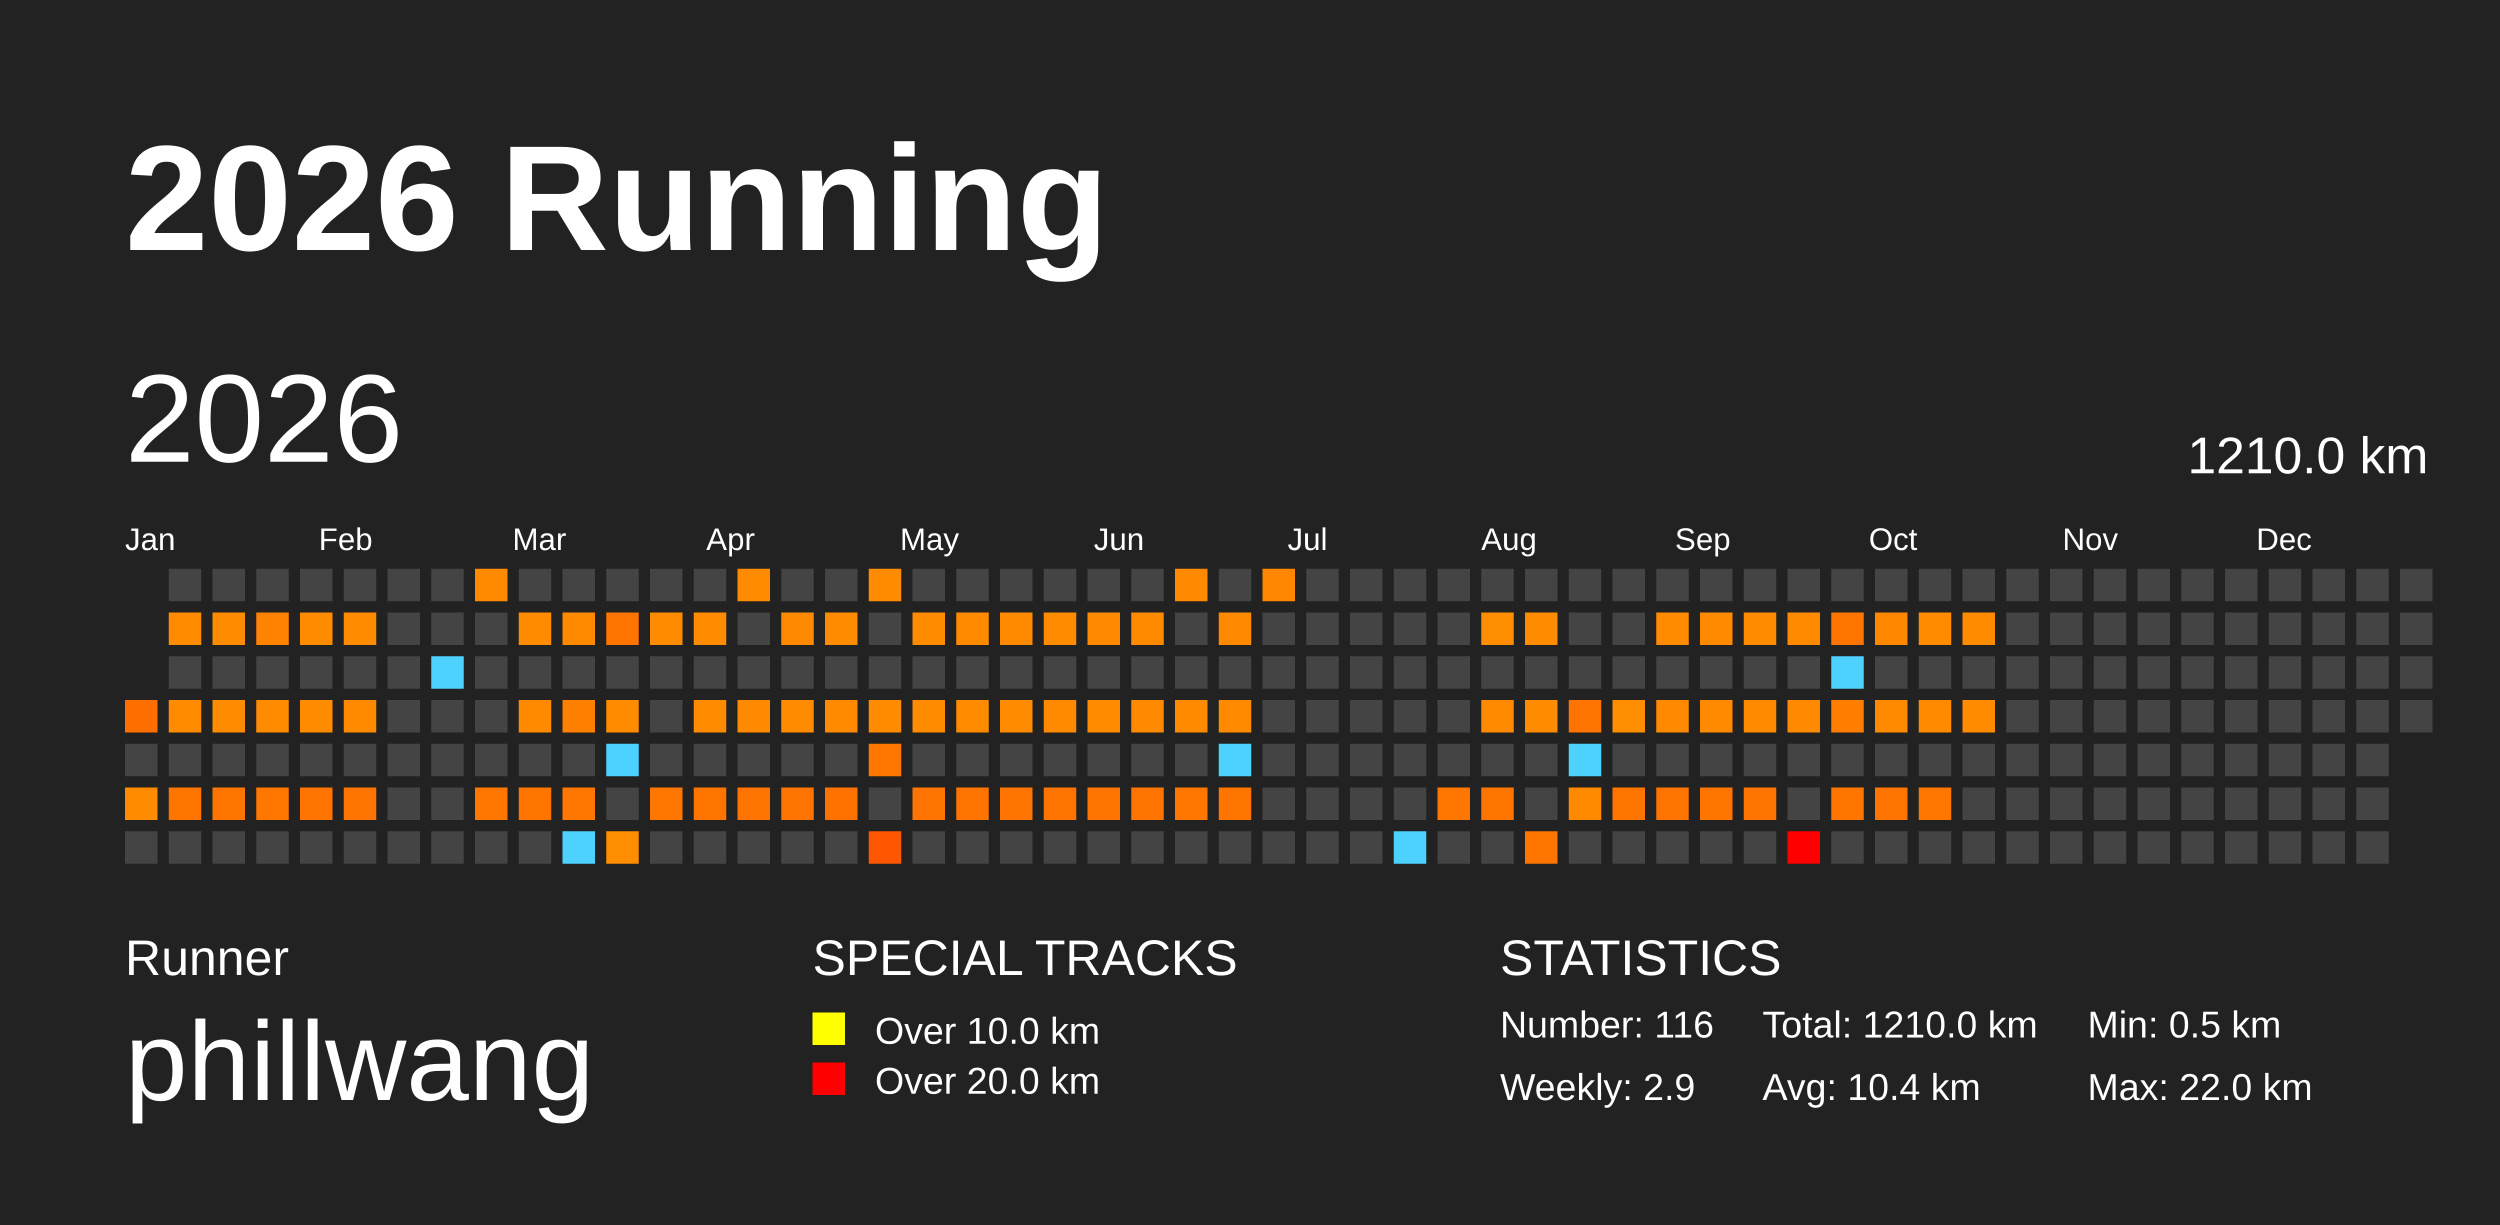
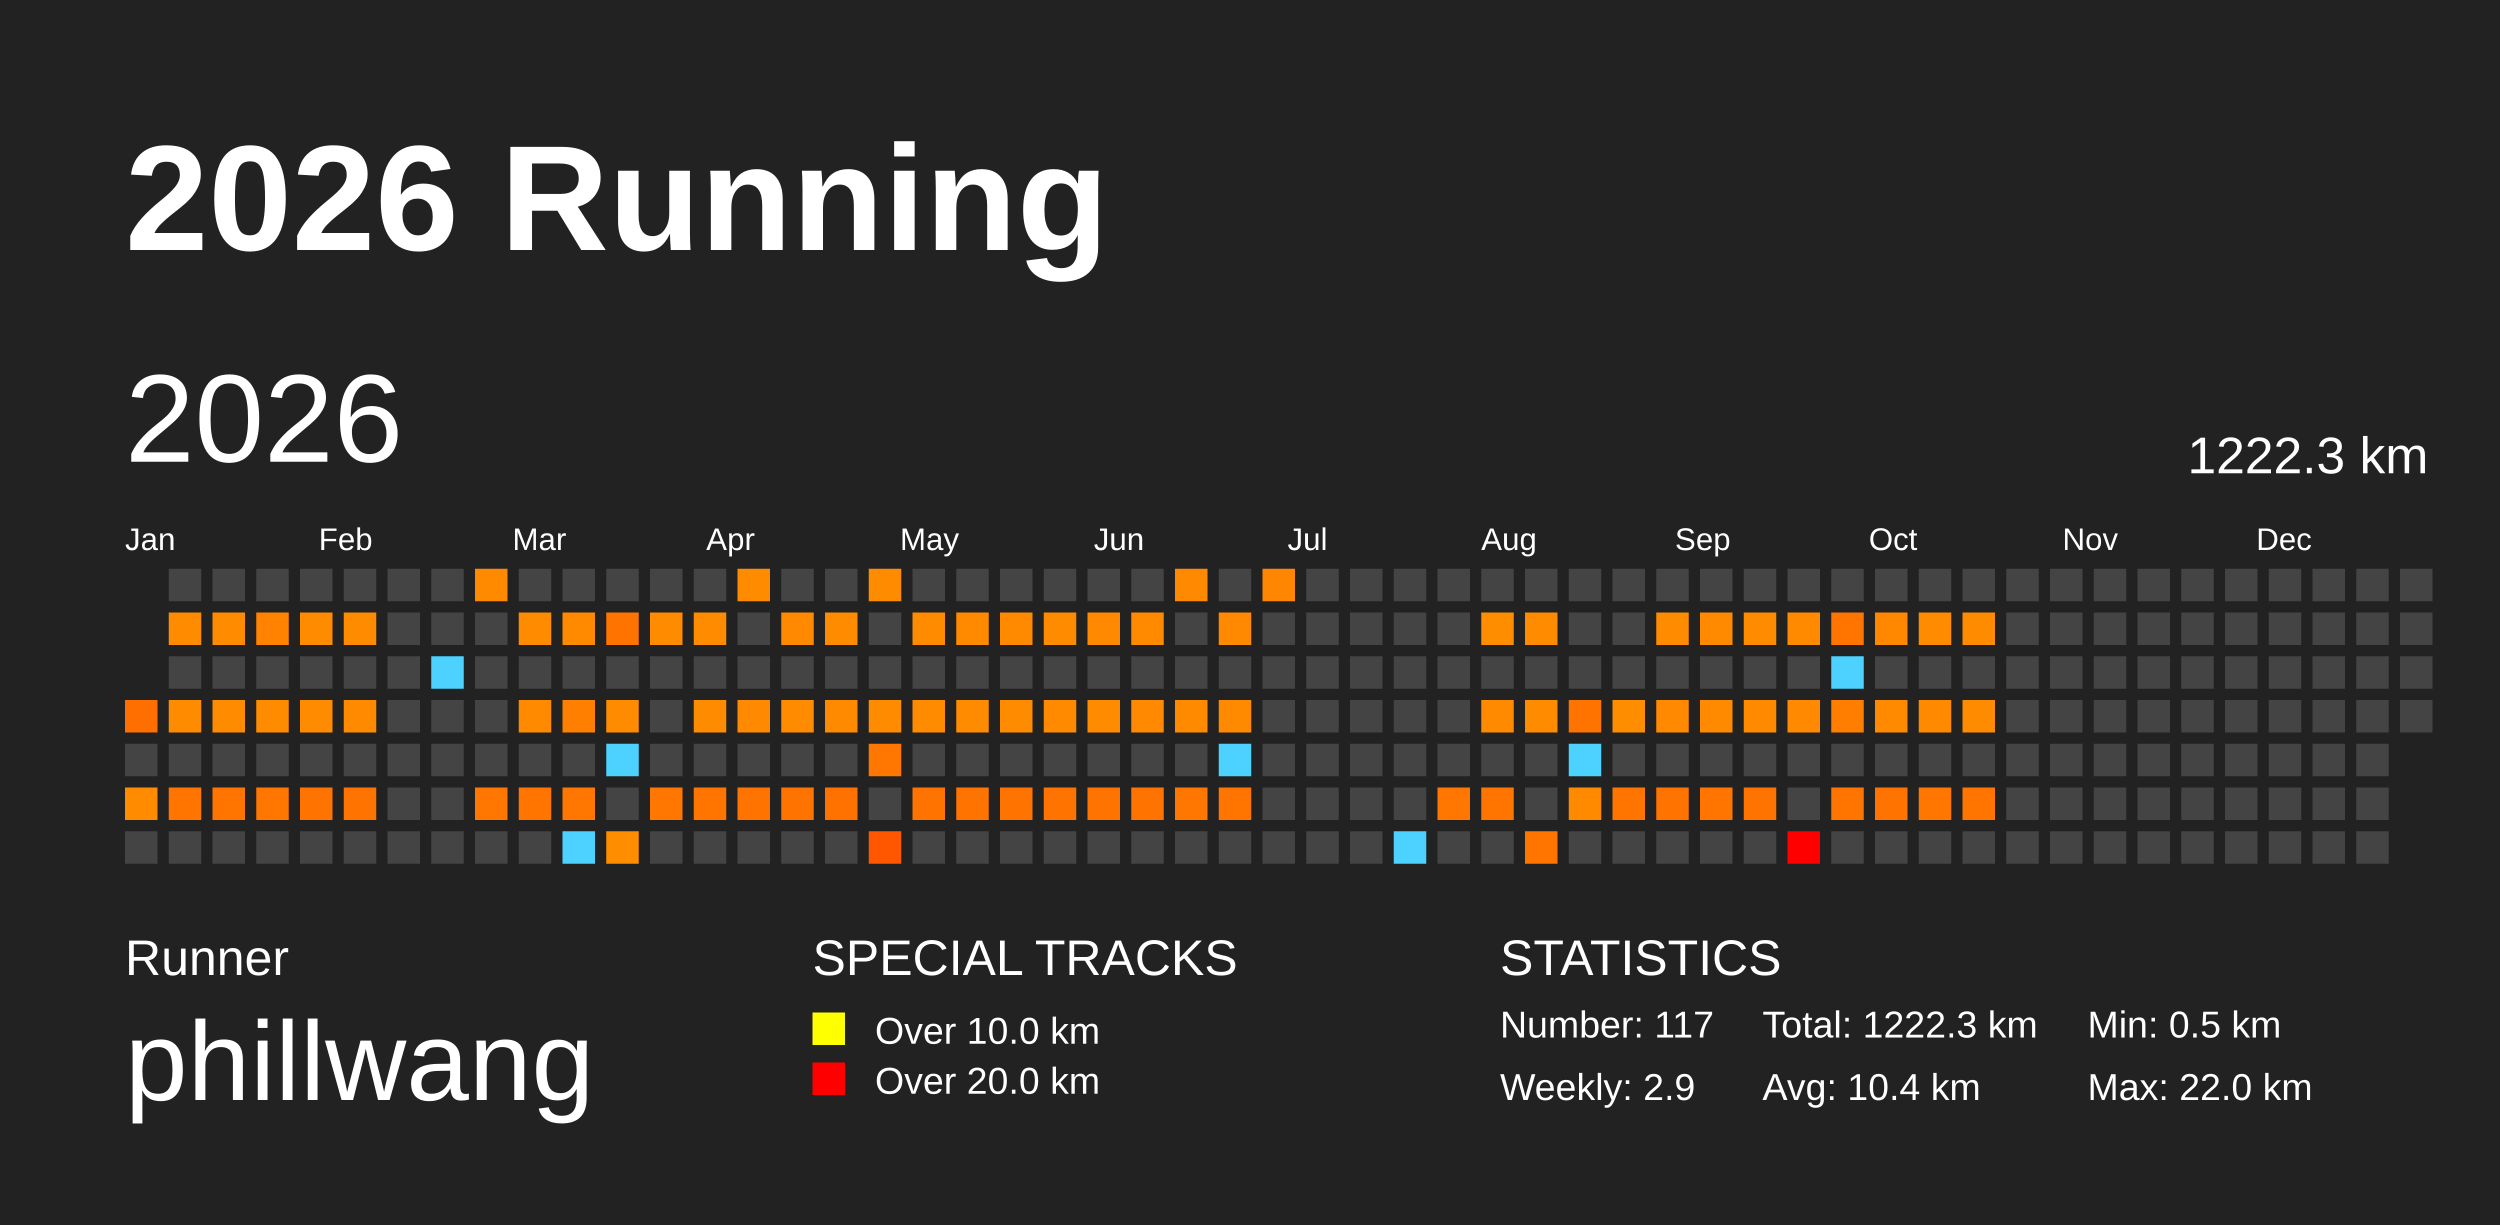
<svg xmlns="http://www.w3.org/2000/svg" baseProfile="full" height="98mm" version="1.1" viewBox="0,0,200,98" width="200mm">
  <defs>
    <pattern height="2" id="indoor-stripe" patternUnits="userSpaceOnUse" width="2">
      <line stroke="white" stroke-opacity="0.45" stroke-width="0.5" x1="0" x2="2" y1="2" y2="0" />
    </pattern>
  </defs>
  <rect fill="#222222" height="98" width="200" x="0" y="0" />
  <text fill="#FFFFFF" style="font-size:12px; font-family:Arial; font-weight:bold;" x="10" y="20">2026 Running</text>
  <text fill="#FFFFFF" style="font-size:4px; font-family:Arial" x="10" y="78">Runner</text>
  <text fill="#FFFFFF" style="font-size:9px; font-family:Arial" x="10" y="88">phillwang</text>
  <text fill="#FFFFFF" style="font-size:4px; font-family:Arial" x="65" y="78">SPECIAL TRACKS</text>
  <rect fill="yellow" height="2.6" width="2.6" x="65" y="81" />
  <text fill="#FFFFFF" style="font-size:3px; font-family:Arial" x="70" y="83.5">Over 10.0 km</text>
  <rect fill="red" height="2.6" width="2.6" x="65" y="85" />
  <text fill="#FFFFFF" style="font-size:3px; font-family:Arial" x="70" y="87.5">Over 20.0 km</text>
  <text fill="#FFFFFF" style="font-size:4px; font-family:Arial" x="120" y="78">STATISTICS</text>
-   <text fill="#FFFFFF" style="font-size:3px; font-family:Arial" x="120" y="83">Number: 116</text>
+   <text fill="#FFFFFF" style="font-size:3px; font-family:Arial" x="120" y="83">Number: 117</text>
  <text fill="#FFFFFF" style="font-size:3px; font-family:Arial" x="120" y="88">Weekly: 2.9</text>
-   <text fill="#FFFFFF" style="font-size:3px; font-family:Arial" x="141" y="83">Total: 1210.0 km</text>
+   <text fill="#FFFFFF" style="font-size:3px; font-family:Arial" x="141" y="83">Total: 1222.3 km</text>
  <text fill="#FFFFFF" style="font-size:3px; font-family:Arial" x="141" y="88">Avg: 10.4 km</text>
  <text fill="#FFFFFF" style="font-size:3px; font-family:Arial" x="167" y="83">Min: 0.5 km</text>
  <text fill="#FFFFFF" style="font-size:3px; font-family:Arial" x="167" y="88">Max: 22.0 km</text>
  <text dominant-baseline="hanging" fill="#FFFFFF" style="font-size:10.0px; font-family:Arial;" x="10" y="30">2026</text>
-   <text dominant-baseline="hanging" fill="#FFFFFF" style="font-size:4.125px; font-family:Arial;" x="175" y="35">1210.0 km</text>
+   <text dominant-baseline="hanging" fill="#FFFFFF" style="font-size:4.125px; font-family:Arial;" x="175" y="35">1222.3 km</text>
  <text fill="#FFFFFF" style="font-size:2.5px; font-family:Arial" x="10.0" y="44">Jan</text>
  <text fill="#FFFFFF" style="font-size:2.5px; font-family:Arial" x="25.5" y="44">Feb</text>
  <text fill="#FFFFFF" style="font-size:2.5px; font-family:Arial" x="41.0" y="44">Mar</text>
  <text fill="#FFFFFF" style="font-size:2.5px; font-family:Arial" x="56.5" y="44">Apr</text>
  <text fill="#FFFFFF" style="font-size:2.5px; font-family:Arial" x="72.0" y="44">May</text>
  <text fill="#FFFFFF" style="font-size:2.5px; font-family:Arial" x="87.5" y="44">Jun</text>
  <text fill="#FFFFFF" style="font-size:2.5px; font-family:Arial" x="103.0" y="44">Jul</text>
  <text fill="#FFFFFF" style="font-size:2.5px; font-family:Arial" x="118.5" y="44">Aug</text>
  <text fill="#FFFFFF" style="font-size:2.5px; font-family:Arial" x="134.0" y="44">Sep</text>
  <text fill="#FFFFFF" style="font-size:2.5px; font-family:Arial" x="149.5" y="44">Oct</text>
  <text fill="#FFFFFF" style="font-size:2.5px; font-family:Arial" x="165.0" y="44">Nov</text>
  <text fill="#FFFFFF" style="font-size:2.5px; font-family:Arial" x="180.5" y="44">Dec</text>
  <rect fill="#ff6f00" height="2.6" width="2.6" x="10.0" y="56.0" />
  <rect fill="#444444" height="2.6" width="2.6" x="10.0" y="59.5" />
  <rect fill="#ff8b00" height="2.6" width="2.6" x="10.0" y="63.0" />
  <rect fill="#444444" height="2.6" width="2.6" x="10.0" y="66.5" />
  <rect fill="#444444" height="2.6" width="2.6" x="13.5" y="45.5" />
  <rect fill="#ff8b00" height="2.6" width="2.6" x="13.5" y="49.0" />
  <rect fill="#444444" height="2.6" width="2.6" x="13.5" y="52.5" />
  <rect fill="#ff8b00" height="2.6" width="2.6" x="13.5" y="56.0" />
  <rect fill="#444444" height="2.6" width="2.6" x="13.5" y="59.5" />
  <rect fill="#ff7500" height="2.6" width="2.6" x="13.5" y="63.0" />
  <rect fill="#444444" height="2.6" width="2.6" x="13.5" y="66.5" />
  <rect fill="#444444" height="2.6" width="2.6" x="17.0" y="45.5" />
  <rect fill="#ff8b00" height="2.6" width="2.6" x="17.0" y="49.0" />
  <rect fill="#444444" height="2.6" width="2.6" x="17.0" y="52.5" />
  <rect fill="#ff8c00" height="2.6" width="2.6" x="17.0" y="56.0" />
  <rect fill="#444444" height="2.6" width="2.6" x="17.0" y="59.5" />
  <rect fill="#ff7500" height="2.6" width="2.6" x="17.0" y="63.0" />
  <rect fill="#444444" height="2.6" width="2.6" x="17.0" y="66.5" />
  <rect fill="#444444" height="2.6" width="2.6" x="20.5" y="45.5" />
  <rect fill="#ff8300" height="2.6" width="2.6" x="20.5" y="49.0" />
  <rect fill="#444444" height="2.6" width="2.6" x="20.5" y="52.5" />
  <rect fill="#ff8b00" height="2.6" width="2.6" x="20.5" y="56.0" />
  <rect fill="#444444" height="2.6" width="2.6" x="20.5" y="59.5" />
  <rect fill="#ff7600" height="2.6" width="2.6" x="20.5" y="63.0" />
  <rect fill="#444444" height="2.6" width="2.6" x="20.5" y="66.5" />
  <rect fill="#444444" height="2.6" width="2.6" x="24.0" y="45.5" />
  <rect fill="#ff8c00" height="2.6" width="2.6" x="24.0" y="49.0" />
  <rect fill="#444444" height="2.6" width="2.6" x="24.0" y="52.5" />
  <rect fill="#ff8b00" height="2.6" width="2.6" x="24.0" y="56.0" />
  <rect fill="#444444" height="2.6" width="2.6" x="24.0" y="59.5" />
  <rect fill="#ff7400" height="2.6" width="2.6" x="24.0" y="63.0" />
  <rect fill="#444444" height="2.6" width="2.6" x="24.0" y="66.5" />
  <rect fill="#444444" height="2.6" width="2.6" x="27.5" y="45.5" />
  <rect fill="#ff8b00" height="2.6" width="2.6" x="27.5" y="49.0" />
  <rect fill="#444444" height="2.6" width="2.6" x="27.5" y="52.5" />
  <rect fill="#ff8a00" height="2.6" width="2.6" x="27.5" y="56.0" />
  <rect fill="#444444" height="2.6" width="2.6" x="27.5" y="59.5" />
  <rect fill="#ff7400" height="2.6" width="2.6" x="27.5" y="63.0" />
  <rect fill="#444444" height="2.6" width="2.6" x="27.5" y="66.5" />
  <rect fill="#444444" height="2.6" width="2.6" x="31.0" y="45.5" />
  <rect fill="#444444" height="2.6" width="2.6" x="31.0" y="49.0" />
  <rect fill="#444444" height="2.6" width="2.6" x="31.0" y="52.5" />
  <rect fill="#444444" height="2.6" width="2.6" x="31.0" y="56.0" />
  <rect fill="#444444" height="2.6" width="2.6" x="31.0" y="59.5" />
  <rect fill="#444444" height="2.6" width="2.6" x="31.0" y="63.0" />
  <rect fill="#444444" height="2.6" width="2.6" x="31.0" y="66.5" />
  <rect fill="#444444" height="2.6" width="2.6" x="34.5" y="45.5" />
  <rect fill="#444444" height="2.6" width="2.6" x="34.5" y="49.0" />
  <rect fill="#4dd2ff" height="2.6" width="2.6" x="34.5" y="52.5" />
  <rect fill="#444444" height="2.6" width="2.6" x="34.5" y="56.0" />
  <rect fill="#444444" height="2.6" width="2.6" x="34.5" y="59.5" />
  <rect fill="#444444" height="2.6" width="2.6" x="34.5" y="63.0" />
  <rect fill="#444444" height="2.6" width="2.6" x="34.5" y="66.5" />
  <rect fill="#ff8a00" height="2.6" width="2.6" x="38.0" y="45.5" />
  <rect fill="#444444" height="2.6" width="2.6" x="38.0" y="49.0" />
  <rect fill="#444444" height="2.6" width="2.6" x="38.0" y="52.5" />
  <rect fill="#444444" height="2.6" width="2.6" x="38.0" y="56.0" />
  <rect fill="#444444" height="2.6" width="2.6" x="38.0" y="59.5" />
  <rect fill="#ff7600" height="2.6" width="2.6" x="38.0" y="63.0" />
  <rect fill="#444444" height="2.6" width="2.6" x="38.0" y="66.5" />
  <rect fill="#444444" height="2.6" width="2.6" x="41.5" y="45.5" />
  <rect fill="#ff8b00" height="2.6" width="2.6" x="41.5" y="49.0" />
  <rect fill="#444444" height="2.6" width="2.6" x="41.5" y="52.5" />
  <rect fill="#ff8a00" height="2.6" width="2.6" x="41.5" y="56.0" />
  <rect fill="#444444" height="2.6" width="2.6" x="41.5" y="59.5" />
  <rect fill="#ff7500" height="2.6" width="2.6" x="41.5" y="63.0" />
  <rect fill="#444444" height="2.6" width="2.6" x="41.5" y="66.5" />
  <rect fill="#444444" height="2.6" width="2.6" x="45.0" y="45.5" />
  <rect fill="#ff8a00" height="2.6" width="2.6" x="45.0" y="49.0" />
  <rect fill="#444444" height="2.6" width="2.6" x="45.0" y="52.5" />
  <rect fill="#ff7f00" height="2.6" width="2.6" x="45.0" y="56.0" />
  <rect fill="#444444" height="2.6" width="2.6" x="45.0" y="59.5" />
  <rect fill="#ff7600" height="2.6" width="2.6" x="45.0" y="63.0" />
  <rect fill="#4dd2ff" height="2.6" width="2.6" x="45.0" y="66.5" />
  <rect fill="#444444" height="2.6" width="2.6" x="48.5" y="45.5" />
  <rect fill="#ff7400" height="2.6" width="2.6" x="48.5" y="49.0" />
  <rect fill="#444444" height="2.6" width="2.6" x="48.5" y="52.5" />
  <rect fill="#ff8c00" height="2.6" width="2.6" x="48.5" y="56.0" />
  <rect fill="#4dd2ff" height="2.6" width="2.6" x="48.5" y="59.5" />
  <rect fill="#444444" height="2.6" width="2.6" x="48.5" y="63.0" />
  <rect fill="#ff8d00" height="2.6" width="2.6" x="48.5" y="66.5" />
  <rect fill="#444444" height="2.6" width="2.6" x="52.0" y="45.5" />
  <rect fill="#ff8c00" height="2.6" width="2.6" x="52.0" y="49.0" />
  <rect fill="#444444" height="2.6" width="2.6" x="52.0" y="52.5" />
  <rect fill="#444444" height="2.6" width="2.6" x="52.0" y="56.0" />
  <rect fill="#444444" height="2.6" width="2.6" x="52.0" y="59.5" />
  <rect fill="#ff7600" height="2.6" width="2.6" x="52.0" y="63.0" />
  <rect fill="#444444" height="2.6" width="2.6" x="52.0" y="66.5" />
  <rect fill="#444444" height="2.6" width="2.6" x="55.5" y="45.5" />
  <rect fill="#ff8b00" height="2.6" width="2.6" x="55.5" y="49.0" />
  <rect fill="#444444" height="2.6" width="2.6" x="55.5" y="52.5" />
  <rect fill="#ff8c00" height="2.6" width="2.6" x="55.5" y="56.0" />
  <rect fill="#444444" height="2.6" width="2.6" x="55.5" y="59.5" />
  <rect fill="#ff7500" height="2.6" width="2.6" x="55.5" y="63.0" />
  <rect fill="#444444" height="2.6" width="2.6" x="55.5" y="66.5" />
  <rect fill="#ff8b00" height="2.6" width="2.6" x="59.0" y="45.5" />
  <rect fill="#444444" height="2.6" width="2.6" x="59.0" y="49.0" />
  <rect fill="#444444" height="2.6" width="2.6" x="59.0" y="52.5" />
  <rect fill="#ff8900" height="2.6" width="2.6" x="59.0" y="56.0" />
  <rect fill="#444444" height="2.6" width="2.6" x="59.0" y="59.5" />
  <rect fill="#ff7400" height="2.6" width="2.6" x="59.0" y="63.0" />
  <rect fill="#444444" height="2.6" width="2.6" x="59.0" y="66.5" />
  <rect fill="#444444" height="2.6" width="2.6" x="62.5" y="45.5" />
  <rect fill="#ff8900" height="2.6" width="2.6" x="62.5" y="49.0" />
  <rect fill="#444444" height="2.6" width="2.6" x="62.5" y="52.5" />
  <rect fill="#ff8c00" height="2.6" width="2.6" x="62.5" y="56.0" />
  <rect fill="#444444" height="2.6" width="2.6" x="62.5" y="59.5" />
  <rect fill="#ff7400" height="2.6" width="2.6" x="62.5" y="63.0" />
  <rect fill="#444444" height="2.6" width="2.6" x="62.5" y="66.5" />
  <rect fill="#444444" height="2.6" width="2.6" x="66.0" y="45.5" />
  <rect fill="#ff8b00" height="2.6" width="2.6" x="66.0" y="49.0" />
  <rect fill="#444444" height="2.6" width="2.6" x="66.0" y="52.5" />
  <rect fill="#ff8a00" height="2.6" width="2.6" x="66.0" y="56.0" />
  <rect fill="#444444" height="2.6" width="2.6" x="66.0" y="59.5" />
  <rect fill="#ff7200" height="2.6" width="2.6" x="66.0" y="63.0" />
  <rect fill="#444444" height="2.6" width="2.6" x="66.0" y="66.5" />
  <rect fill="#ff8b00" height="2.6" width="2.6" x="69.5" y="45.5" />
  <rect fill="#444444" height="2.6" width="2.6" x="69.5" y="49.0" />
  <rect fill="#444444" height="2.6" width="2.6" x="69.5" y="52.5" />
  <rect fill="#ff8b00" height="2.6" width="2.6" x="69.5" y="56.0" />
  <rect fill="#ff7600" height="2.6" width="2.6" x="69.5" y="59.5" />
  <rect fill="#444444" height="2.6" width="2.6" x="69.5" y="63.0" />
  <rect fill="#ff5700" height="2.6" width="2.6" x="69.5" y="66.5" />
  <rect fill="#444444" height="2.6" width="2.6" x="73.0" y="45.5" />
  <rect fill="#ff8c00" height="2.6" width="2.6" x="73.0" y="49.0" />
  <rect fill="#444444" height="2.6" width="2.6" x="73.0" y="52.5" />
  <rect fill="#ff8c00" height="2.6" width="2.6" x="73.0" y="56.0" />
  <rect fill="#444444" height="2.6" width="2.6" x="73.0" y="59.5" />
  <rect fill="#ff7400" height="2.6" width="2.6" x="73.0" y="63.0" />
  <rect fill="#444444" height="2.6" width="2.6" x="73.0" y="66.5" />
  <rect fill="#444444" height="2.6" width="2.6" x="76.5" y="45.5" />
  <rect fill="#ff8a00" height="2.6" width="2.6" x="76.5" y="49.0" />
  <rect fill="#444444" height="2.6" width="2.6" x="76.5" y="52.5" />
  <rect fill="#ff8c00" height="2.6" width="2.6" x="76.5" y="56.0" />
  <rect fill="#444444" height="2.6" width="2.6" x="76.5" y="59.5" />
  <rect fill="#ff7400" height="2.6" width="2.6" x="76.5" y="63.0" />
  <rect fill="#444444" height="2.6" width="2.6" x="76.5" y="66.5" />
  <rect fill="#444444" height="2.6" width="2.6" x="80.0" y="45.5" />
  <rect fill="#ff8a00" height="2.6" width="2.6" x="80.0" y="49.0" />
  <rect fill="#444444" height="2.6" width="2.6" x="80.0" y="52.5" />
  <rect fill="#ff8b00" height="2.6" width="2.6" x="80.0" y="56.0" />
  <rect fill="#444444" height="2.6" width="2.6" x="80.0" y="59.5" />
  <rect fill="#ff7300" height="2.6" width="2.6" x="80.0" y="63.0" />
  <rect fill="#444444" height="2.6" width="2.6" x="80.0" y="66.5" />
  <rect fill="#444444" height="2.6" width="2.6" x="83.5" y="45.5" />
  <rect fill="#ff8b00" height="2.6" width="2.6" x="83.5" y="49.0" />
  <rect fill="#444444" height="2.6" width="2.6" x="83.5" y="52.5" />
  <rect fill="#ff8a00" height="2.6" width="2.6" x="83.5" y="56.0" />
  <rect fill="#444444" height="2.6" width="2.6" x="83.5" y="59.5" />
  <rect fill="#ff7400" height="2.6" width="2.6" x="83.5" y="63.0" />
  <rect fill="#444444" height="2.6" width="2.6" x="83.5" y="66.5" />
  <rect fill="#444444" height="2.6" width="2.6" x="87.0" y="45.5" />
  <rect fill="#ff8900" height="2.6" width="2.6" x="87.0" y="49.0" />
  <rect fill="#444444" height="2.6" width="2.6" x="87.0" y="52.5" />
  <rect fill="#ff8b00" height="2.6" width="2.6" x="87.0" y="56.0" />
  <rect fill="#444444" height="2.6" width="2.6" x="87.0" y="59.5" />
  <rect fill="#ff7300" height="2.6" width="2.6" x="87.0" y="63.0" />
  <rect fill="#444444" height="2.6" width="2.6" x="87.0" y="66.5" />
  <rect fill="#444444" height="2.6" width="2.6" x="90.5" y="45.5" />
  <rect fill="#ff8a00" height="2.6" width="2.6" x="90.5" y="49.0" />
  <rect fill="#444444" height="2.6" width="2.6" x="90.5" y="52.5" />
  <rect fill="#ff8900" height="2.6" width="2.6" x="90.5" y="56.0" />
  <rect fill="#444444" height="2.6" width="2.6" x="90.5" y="59.5" />
  <rect fill="#ff7400" height="2.6" width="2.6" x="90.5" y="63.0" />
  <rect fill="#444444" height="2.6" width="2.6" x="90.5" y="66.5" />
  <rect fill="#ff8900" height="2.6" width="2.6" x="94.0" y="45.5" />
  <rect fill="#444444" height="2.6" width="2.6" x="94.0" y="49.0" />
  <rect fill="#444444" height="2.6" width="2.6" x="94.0" y="52.5" />
  <rect fill="#ff8a00" height="2.6" width="2.6" x="94.0" y="56.0" />
  <rect fill="#444444" height="2.6" width="2.6" x="94.0" y="59.5" />
  <rect fill="#ff7600" height="2.6" width="2.6" x="94.0" y="63.0" />
  <rect fill="#444444" height="2.6" width="2.6" x="94.0" y="66.5" />
  <rect fill="#444444" height="2.6" width="2.6" x="97.5" y="45.5" />
  <rect fill="#ff8900" height="2.6" width="2.6" x="97.5" y="49.0" />
  <rect fill="#444444" height="2.6" width="2.6" x="97.5" y="52.5" />
  <rect fill="#ff8a00" height="2.6" width="2.6" x="97.5" y="56.0" />
  <rect fill="#4dd2ff" height="2.6" width="2.6" x="97.5" y="59.5" />
  <rect fill="#ff7500" height="2.6" width="2.6" x="97.5" y="63.0" />
  <rect fill="#444444" height="2.6" width="2.6" x="97.5" y="66.5" />
  <rect fill="#ff8600" height="2.6" width="2.6" x="101.0" y="45.5" />
  <rect fill="#444444" height="2.6" width="2.6" x="101.0" y="49.0" />
  <rect fill="#444444" height="2.6" width="2.6" x="101.0" y="52.5" />
  <rect fill="#444444" height="2.6" width="2.6" x="101.0" y="56.0" />
  <rect fill="#444444" height="2.6" width="2.6" x="101.0" y="59.5" />
  <rect fill="#444444" height="2.6" width="2.6" x="101.0" y="63.0" />
  <rect fill="#444444" height="2.6" width="2.6" x="101.0" y="66.5" />
  <rect fill="#444444" height="2.6" width="2.6" x="104.5" y="45.5" />
  <rect fill="#444444" height="2.6" width="2.6" x="104.5" y="49.0" />
  <rect fill="#444444" height="2.6" width="2.6" x="104.5" y="52.5" />
  <rect fill="#444444" height="2.6" width="2.6" x="104.5" y="56.0" />
  <rect fill="#444444" height="2.6" width="2.6" x="104.5" y="59.5" />
  <rect fill="#444444" height="2.6" width="2.6" x="104.5" y="63.0" />
  <rect fill="#444444" height="2.6" width="2.6" x="104.5" y="66.5" />
  <rect fill="#444444" height="2.6" width="2.6" x="108.0" y="45.5" />
  <rect fill="#444444" height="2.6" width="2.6" x="108.0" y="49.0" />
  <rect fill="#444444" height="2.6" width="2.6" x="108.0" y="52.5" />
  <rect fill="#444444" height="2.6" width="2.6" x="108.0" y="56.0" />
  <rect fill="#444444" height="2.6" width="2.6" x="108.0" y="59.5" />
  <rect fill="#444444" height="2.6" width="2.6" x="108.0" y="63.0" />
  <rect fill="#444444" height="2.6" width="2.6" x="108.0" y="66.5" />
  <rect fill="#444444" height="2.6" width="2.6" x="111.5" y="45.5" />
  <rect fill="#444444" height="2.6" width="2.6" x="111.5" y="49.0" />
  <rect fill="#444444" height="2.6" width="2.6" x="111.5" y="52.5" />
  <rect fill="#444444" height="2.6" width="2.6" x="111.5" y="56.0" />
  <rect fill="#444444" height="2.6" width="2.6" x="111.5" y="59.5" />
  <rect fill="#444444" height="2.6" width="2.6" x="111.5" y="63.0" />
  <rect fill="#4dd2ff" height="2.6" width="2.6" x="111.5" y="66.5" />
  <rect fill="#444444" height="2.6" width="2.6" x="115.0" y="45.5" />
  <rect fill="#444444" height="2.6" width="2.6" x="115.0" y="49.0" />
  <rect fill="#444444" height="2.6" width="2.6" x="115.0" y="52.5" />
  <rect fill="#444444" height="2.6" width="2.6" x="115.0" y="56.0" />
  <rect fill="#444444" height="2.6" width="2.6" x="115.0" y="59.5" />
  <rect fill="#ff7600" height="2.6" width="2.6" x="115.0" y="63.0" />
  <rect fill="#444444" height="2.6" width="2.6" x="115.0" y="66.5" />
  <rect fill="#444444" height="2.6" width="2.6" x="118.5" y="45.5" />
  <rect fill="#ff8d00" height="2.6" width="2.6" x="118.5" y="49.0" />
  <rect fill="#444444" height="2.6" width="2.6" x="118.5" y="52.5" />
  <rect fill="#ff8a00" height="2.6" width="2.6" x="118.5" y="56.0" />
  <rect fill="#444444" height="2.6" width="2.6" x="118.5" y="59.5" />
  <rect fill="#ff7500" height="2.6" width="2.6" x="118.5" y="63.0" />
  <rect fill="#444444" height="2.6" width="2.6" x="118.5" y="66.5" />
  <rect fill="#444444" height="2.6" width="2.6" x="122.0" y="45.5" />
  <rect fill="#ff8b00" height="2.6" width="2.6" x="122.0" y="49.0" />
  <rect fill="#444444" height="2.6" width="2.6" x="122.0" y="52.5" />
  <rect fill="#ff8c00" height="2.6" width="2.6" x="122.0" y="56.0" />
  <rect fill="#444444" height="2.6" width="2.6" x="122.0" y="59.5" />
  <rect fill="#444444" height="2.6" width="2.6" x="122.0" y="63.0" />
  <rect fill="#ff7500" height="2.6" width="2.6" x="122.0" y="66.5" />
  <rect fill="#444444" height="2.6" width="2.6" x="125.5" y="45.5" />
  <rect fill="#444444" height="2.6" width="2.6" x="125.5" y="49.0" />
  <rect fill="#444444" height="2.6" width="2.6" x="125.5" y="52.5" />
  <rect fill="#ff7400" height="2.6" width="2.6" x="125.5" y="56.0" />
  <rect fill="#4dd2ff" height="2.6" width="2.6" x="125.5" y="59.5" />
  <rect fill="#ff8a00" height="2.6" width="2.6" x="125.5" y="63.0" />
  <rect fill="#444444" height="2.6" width="2.6" x="125.5" y="66.5" />
  <rect fill="#444444" height="2.6" width="2.6" x="129.0" y="45.5" />
  <rect fill="#444444" height="2.6" width="2.6" x="129.0" y="49.0" />
  <rect fill="#444444" height="2.6" width="2.6" x="129.0" y="52.5" />
  <rect fill="#ff8d00" height="2.6" width="2.6" x="129.0" y="56.0" />
  <rect fill="#444444" height="2.6" width="2.6" x="129.0" y="59.5" />
  <rect fill="#ff7500" height="2.6" width="2.6" x="129.0" y="63.0" />
  <rect fill="#444444" height="2.6" width="2.6" x="129.0" y="66.5" />
  <rect fill="#444444" height="2.6" width="2.6" x="132.5" y="45.5" />
  <rect fill="#ff8c00" height="2.6" width="2.6" x="132.5" y="49.0" />
  <rect fill="#444444" height="2.6" width="2.6" x="132.5" y="52.5" />
  <rect fill="#ff8900" height="2.6" width="2.6" x="132.5" y="56.0" />
  <rect fill="#444444" height="2.6" width="2.6" x="132.5" y="59.5" />
  <rect fill="#ff7300" height="2.6" width="2.6" x="132.5" y="63.0" />
  <rect fill="#444444" height="2.6" width="2.6" x="132.5" y="66.5" />
  <rect fill="#444444" height="2.6" width="2.6" x="136.0" y="45.5" />
  <rect fill="#ff8a00" height="2.6" width="2.6" x="136.0" y="49.0" />
  <rect fill="#444444" height="2.6" width="2.6" x="136.0" y="52.5" />
  <rect fill="#ff8a00" height="2.6" width="2.6" x="136.0" y="56.0" />
  <rect fill="#444444" height="2.6" width="2.6" x="136.0" y="59.5" />
  <rect fill="#ff7500" height="2.6" width="2.6" x="136.0" y="63.0" />
  <rect fill="#444444" height="2.6" width="2.6" x="136.0" y="66.5" />
  <rect fill="#444444" height="2.6" width="2.6" x="139.5" y="45.5" />
  <rect fill="#ff8b00" height="2.6" width="2.6" x="139.5" y="49.0" />
  <rect fill="#444444" height="2.6" width="2.6" x="139.5" y="52.5" />
  <rect fill="#ff8a00" height="2.6" width="2.6" x="139.5" y="56.0" />
  <rect fill="#444444" height="2.6" width="2.6" x="139.5" y="59.5" />
  <rect fill="#ff7400" height="2.6" width="2.6" x="139.5" y="63.0" />
  <rect fill="#444444" height="2.6" width="2.6" x="139.5" y="66.5" />
  <rect fill="#444444" height="2.6" width="2.6" x="143.0" y="45.5" />
  <rect fill="#ff8a00" height="2.6" width="2.6" x="143.0" y="49.0" />
  <rect fill="#444444" height="2.6" width="2.6" x="143.0" y="52.5" />
  <rect fill="#ff8900" height="2.6" width="2.6" x="143.0" y="56.0" />
  <rect fill="#444444" height="2.6" width="2.6" x="143.0" y="59.5" />
  <rect fill="#444444" height="2.6" width="2.6" x="143.0" y="63.0" />
  <rect fill="red" height="2.6" width="2.6" x="143.0" y="66.5" />
  <rect fill="#444444" height="2.6" width="2.6" x="146.5" y="45.5" />
  <rect fill="#ff7500" height="2.6" width="2.6" x="146.5" y="49.0" />
  <rect fill="#4dd2ff" height="2.6" width="2.6" x="146.5" y="52.5" />
  <rect fill="#ff7e00" height="2.6" width="2.6" x="146.5" y="56.0" />
  <rect fill="#444444" height="2.6" width="2.6" x="146.5" y="59.5" />
  <rect fill="#ff7500" height="2.6" width="2.6" x="146.5" y="63.0" />
  <rect fill="#444444" height="2.6" width="2.6" x="146.5" y="66.5" />
  <rect fill="#444444" height="2.6" width="2.6" x="150.0" y="45.5" />
  <rect fill="#ff8800" height="2.6" width="2.6" x="150.0" y="49.0" />
  <rect fill="#444444" height="2.6" width="2.6" x="150.0" y="52.5" />
  <rect fill="#ff8a00" height="2.6" width="2.6" x="150.0" y="56.0" />
  <rect fill="#444444" height="2.6" width="2.6" x="150.0" y="59.5" />
  <rect fill="#ff7400" height="2.6" width="2.6" x="150.0" y="63.0" />
  <rect fill="#444444" height="2.6" width="2.6" x="150.0" y="66.5" />
  <rect fill="#444444" height="2.6" width="2.6" x="153.5" y="45.5" />
  <rect fill="#ff8b00" height="2.6" width="2.6" x="153.5" y="49.0" />
  <rect fill="#444444" height="2.6" width="2.6" x="153.5" y="52.5" />
  <rect fill="#ff8a00" height="2.6" width="2.6" x="153.5" y="56.0" />
  <rect fill="#444444" height="2.6" width="2.6" x="153.5" y="59.5" />
  <rect fill="#ff7600" height="2.6" width="2.6" x="153.5" y="63.0" />
  <rect fill="#444444" height="2.6" width="2.6" x="153.5" y="66.5" />
  <rect fill="#444444" height="2.6" width="2.6" x="157.0" y="45.5" />
  <rect fill="#ff8b00" height="2.6" width="2.6" x="157.0" y="49.0" />
  <rect fill="#444444" height="2.6" width="2.6" x="157.0" y="52.5" />
  <rect fill="#ff8b00" height="2.6" width="2.6" x="157.0" y="56.0" />
  <rect fill="#444444" height="2.6" width="2.6" x="157.0" y="59.5" />
-   <rect fill="#444444" height="2.6" width="2.6" x="157.0" y="63.0" />
+   <rect fill="#ff7500" height="2.6" width="2.6" x="157.0" y="63.0" />
  <rect fill="#444444" height="2.6" width="2.6" x="157.0" y="66.5" />
  <rect fill="#444444" height="2.6" width="2.6" x="160.5" y="45.5" />
  <rect fill="#444444" height="2.6" width="2.6" x="160.5" y="49.0" />
  <rect fill="#444444" height="2.6" width="2.6" x="160.5" y="52.5" />
  <rect fill="#444444" height="2.6" width="2.6" x="160.5" y="56.0" />
  <rect fill="#444444" height="2.6" width="2.6" x="160.5" y="59.5" />
  <rect fill="#444444" height="2.6" width="2.6" x="160.5" y="63.0" />
  <rect fill="#444444" height="2.6" width="2.6" x="160.5" y="66.5" />
  <rect fill="#444444" height="2.6" width="2.6" x="164.0" y="45.5" />
  <rect fill="#444444" height="2.6" width="2.6" x="164.0" y="49.0" />
  <rect fill="#444444" height="2.6" width="2.6" x="164.0" y="52.5" />
  <rect fill="#444444" height="2.6" width="2.6" x="164.0" y="56.0" />
  <rect fill="#444444" height="2.6" width="2.6" x="164.0" y="59.5" />
  <rect fill="#444444" height="2.6" width="2.6" x="164.0" y="63.0" />
  <rect fill="#444444" height="2.6" width="2.6" x="164.0" y="66.5" />
  <rect fill="#444444" height="2.6" width="2.6" x="167.5" y="45.5" />
  <rect fill="#444444" height="2.6" width="2.6" x="167.5" y="49.0" />
  <rect fill="#444444" height="2.6" width="2.6" x="167.5" y="52.5" />
  <rect fill="#444444" height="2.6" width="2.6" x="167.5" y="56.0" />
  <rect fill="#444444" height="2.6" width="2.6" x="167.5" y="59.5" />
  <rect fill="#444444" height="2.6" width="2.6" x="167.5" y="63.0" />
  <rect fill="#444444" height="2.6" width="2.6" x="167.5" y="66.5" />
  <rect fill="#444444" height="2.6" width="2.6" x="171.0" y="45.5" />
  <rect fill="#444444" height="2.6" width="2.6" x="171.0" y="49.0" />
  <rect fill="#444444" height="2.6" width="2.6" x="171.0" y="52.5" />
  <rect fill="#444444" height="2.6" width="2.6" x="171.0" y="56.0" />
  <rect fill="#444444" height="2.6" width="2.6" x="171.0" y="59.5" />
  <rect fill="#444444" height="2.6" width="2.6" x="171.0" y="63.0" />
  <rect fill="#444444" height="2.6" width="2.6" x="171.0" y="66.5" />
  <rect fill="#444444" height="2.6" width="2.6" x="174.5" y="45.5" />
  <rect fill="#444444" height="2.6" width="2.6" x="174.5" y="49.0" />
  <rect fill="#444444" height="2.6" width="2.6" x="174.5" y="52.5" />
  <rect fill="#444444" height="2.6" width="2.6" x="174.5" y="56.0" />
  <rect fill="#444444" height="2.6" width="2.6" x="174.5" y="59.5" />
  <rect fill="#444444" height="2.6" width="2.6" x="174.5" y="63.0" />
  <rect fill="#444444" height="2.6" width="2.6" x="174.5" y="66.5" />
  <rect fill="#444444" height="2.6" width="2.6" x="178.0" y="45.5" />
  <rect fill="#444444" height="2.6" width="2.6" x="178.0" y="49.0" />
  <rect fill="#444444" height="2.6" width="2.6" x="178.0" y="52.5" />
  <rect fill="#444444" height="2.6" width="2.6" x="178.0" y="56.0" />
  <rect fill="#444444" height="2.6" width="2.6" x="178.0" y="59.5" />
  <rect fill="#444444" height="2.6" width="2.6" x="178.0" y="63.0" />
  <rect fill="#444444" height="2.6" width="2.6" x="178.0" y="66.5" />
  <rect fill="#444444" height="2.6" width="2.6" x="181.5" y="45.5" />
  <rect fill="#444444" height="2.6" width="2.6" x="181.5" y="49.0" />
  <rect fill="#444444" height="2.6" width="2.6" x="181.5" y="52.5" />
  <rect fill="#444444" height="2.6" width="2.6" x="181.5" y="56.0" />
  <rect fill="#444444" height="2.6" width="2.6" x="181.5" y="59.5" />
  <rect fill="#444444" height="2.6" width="2.6" x="181.5" y="63.0" />
  <rect fill="#444444" height="2.6" width="2.6" x="181.5" y="66.5" />
  <rect fill="#444444" height="2.6" width="2.6" x="185.0" y="45.5" />
  <rect fill="#444444" height="2.6" width="2.6" x="185.0" y="49.0" />
  <rect fill="#444444" height="2.6" width="2.6" x="185.0" y="52.5" />
  <rect fill="#444444" height="2.6" width="2.6" x="185.0" y="56.0" />
  <rect fill="#444444" height="2.6" width="2.6" x="185.0" y="59.5" />
  <rect fill="#444444" height="2.6" width="2.6" x="185.0" y="63.0" />
  <rect fill="#444444" height="2.6" width="2.6" x="185.0" y="66.5" />
  <rect fill="#444444" height="2.6" width="2.6" x="188.5" y="45.5" />
  <rect fill="#444444" height="2.6" width="2.6" x="188.5" y="49.0" />
  <rect fill="#444444" height="2.6" width="2.6" x="188.5" y="52.5" />
  <rect fill="#444444" height="2.6" width="2.6" x="188.5" y="56.0" />
  <rect fill="#444444" height="2.6" width="2.6" x="188.5" y="59.5" />
  <rect fill="#444444" height="2.6" width="2.6" x="188.5" y="63.0" />
  <rect fill="#444444" height="2.6" width="2.6" x="188.5" y="66.5" />
  <rect fill="#444444" height="2.6" width="2.6" x="192.0" y="45.5" />
  <rect fill="#444444" height="2.6" width="2.6" x="192.0" y="49.0" />
  <rect fill="#444444" height="2.6" width="2.6" x="192.0" y="52.5" />
  <rect fill="#444444" height="2.6" width="2.6" x="192.0" y="56.0" />
</svg>
